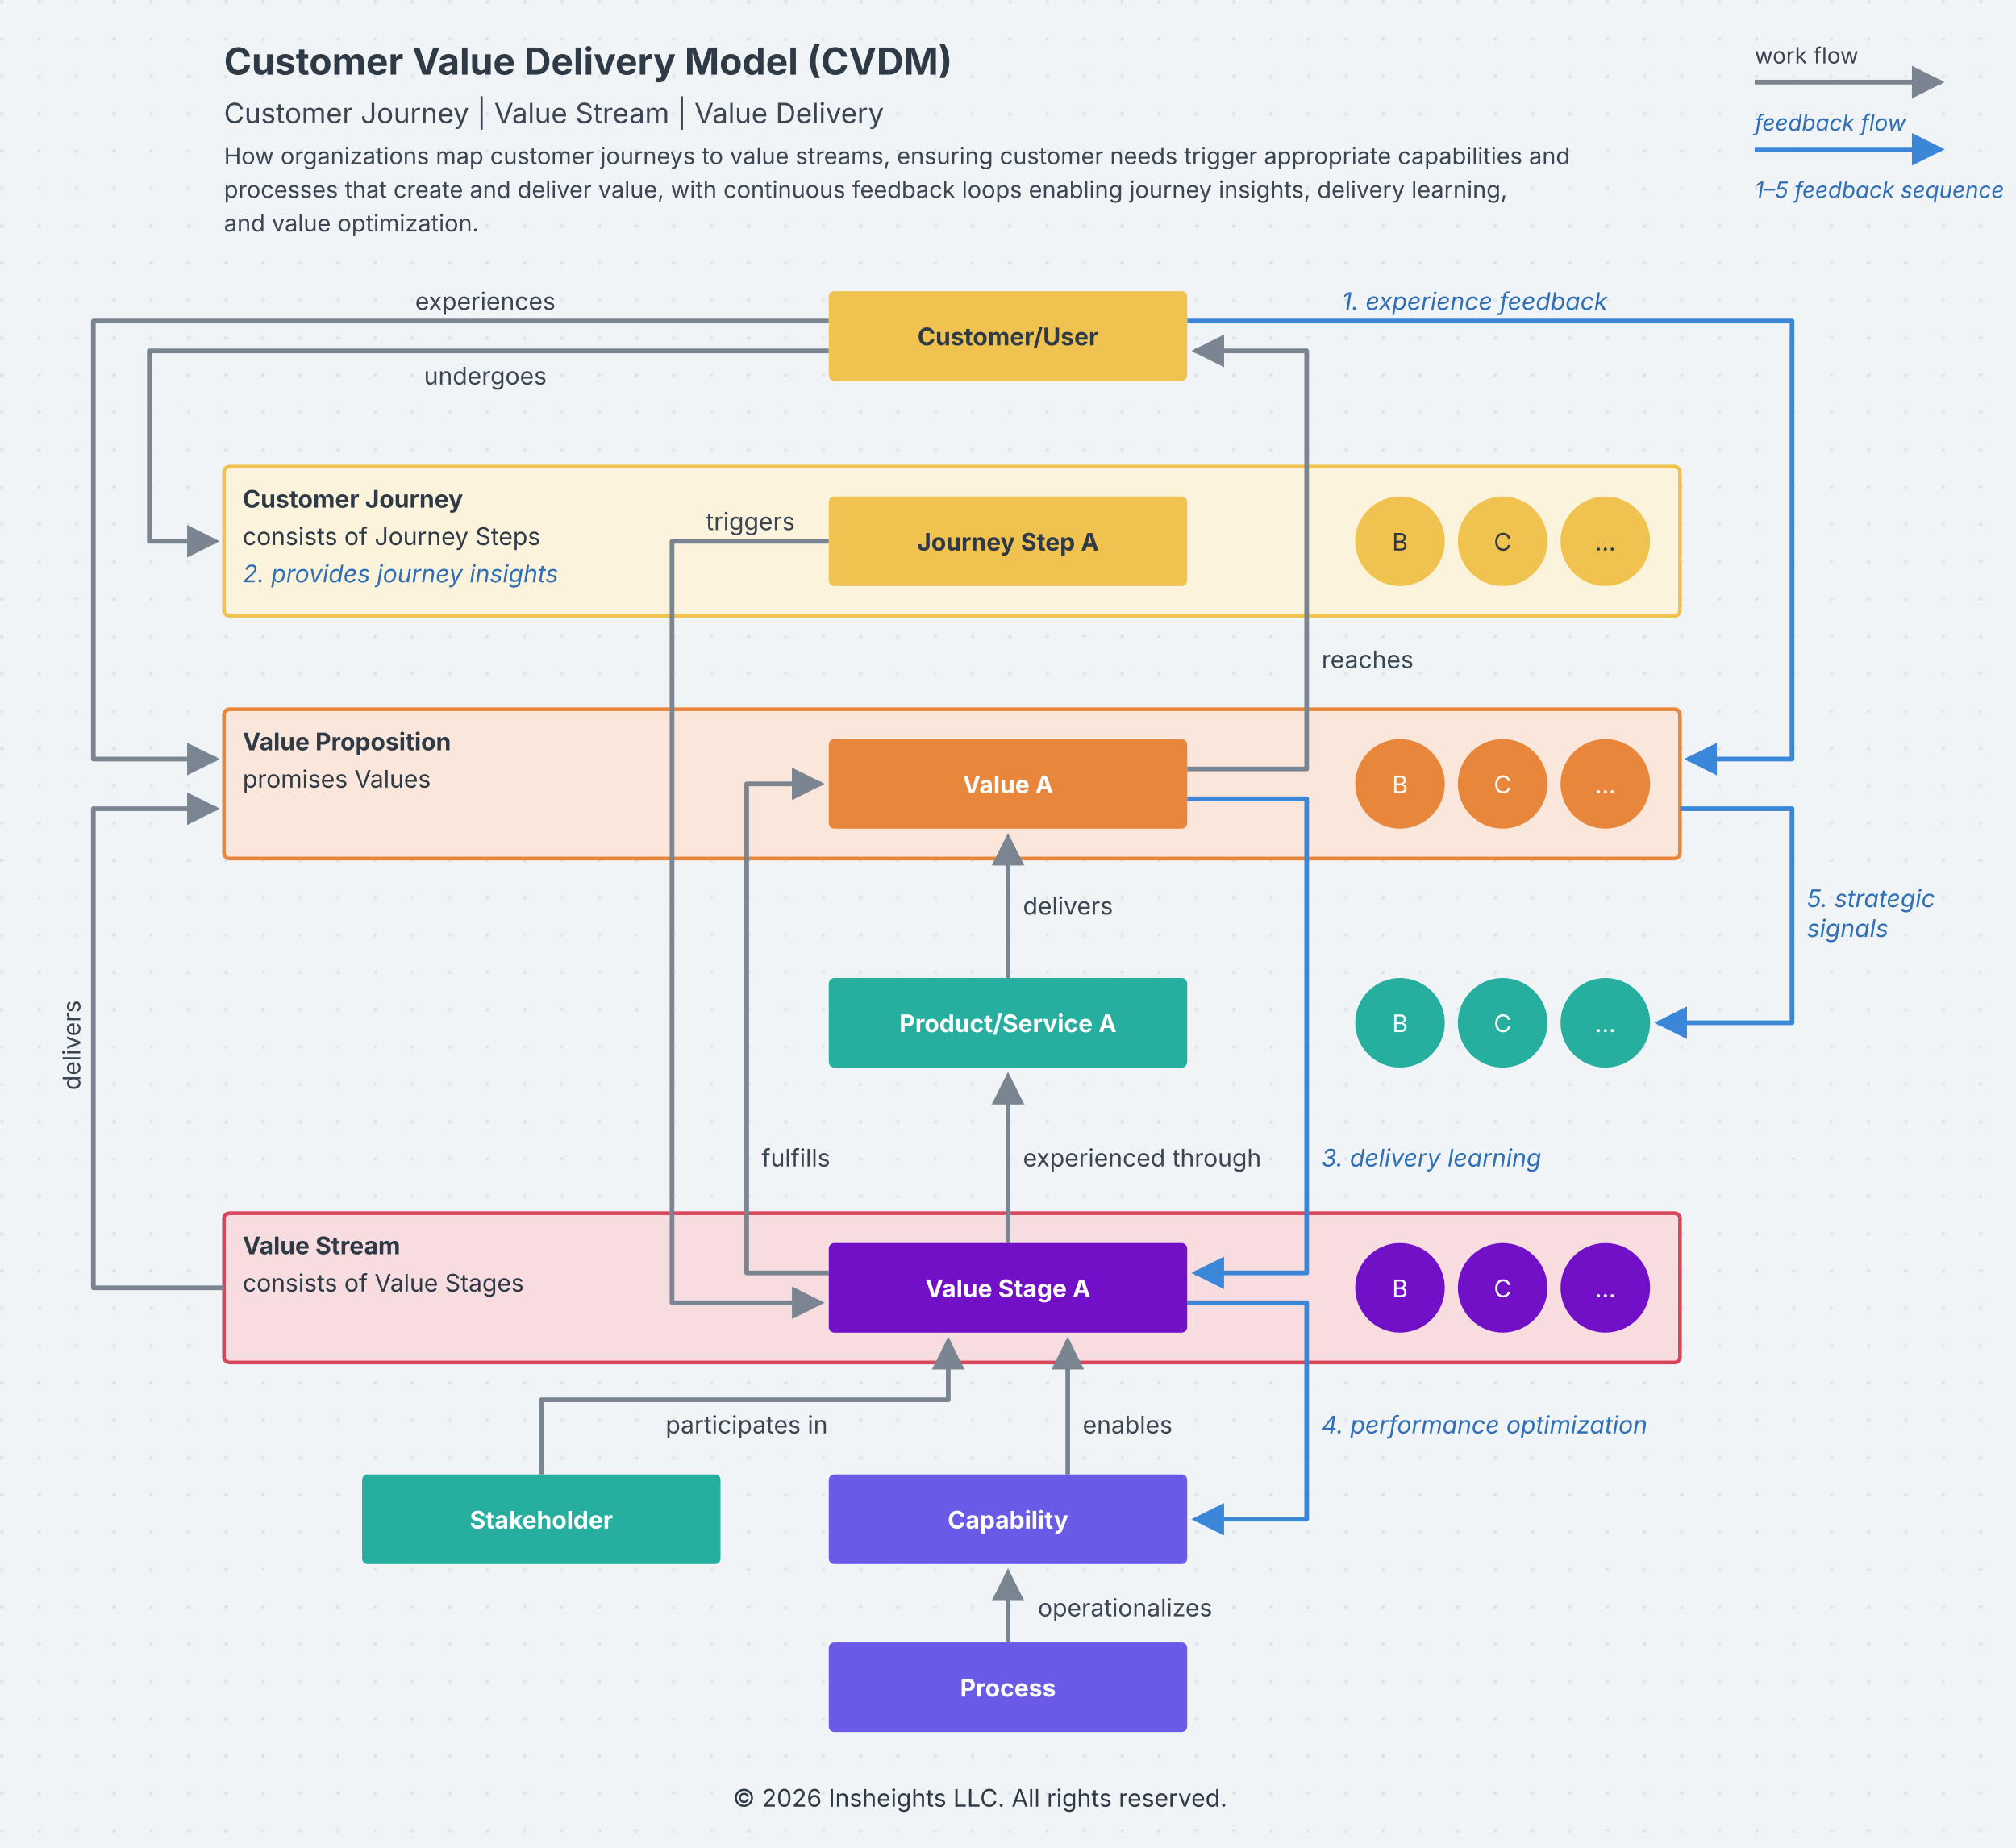
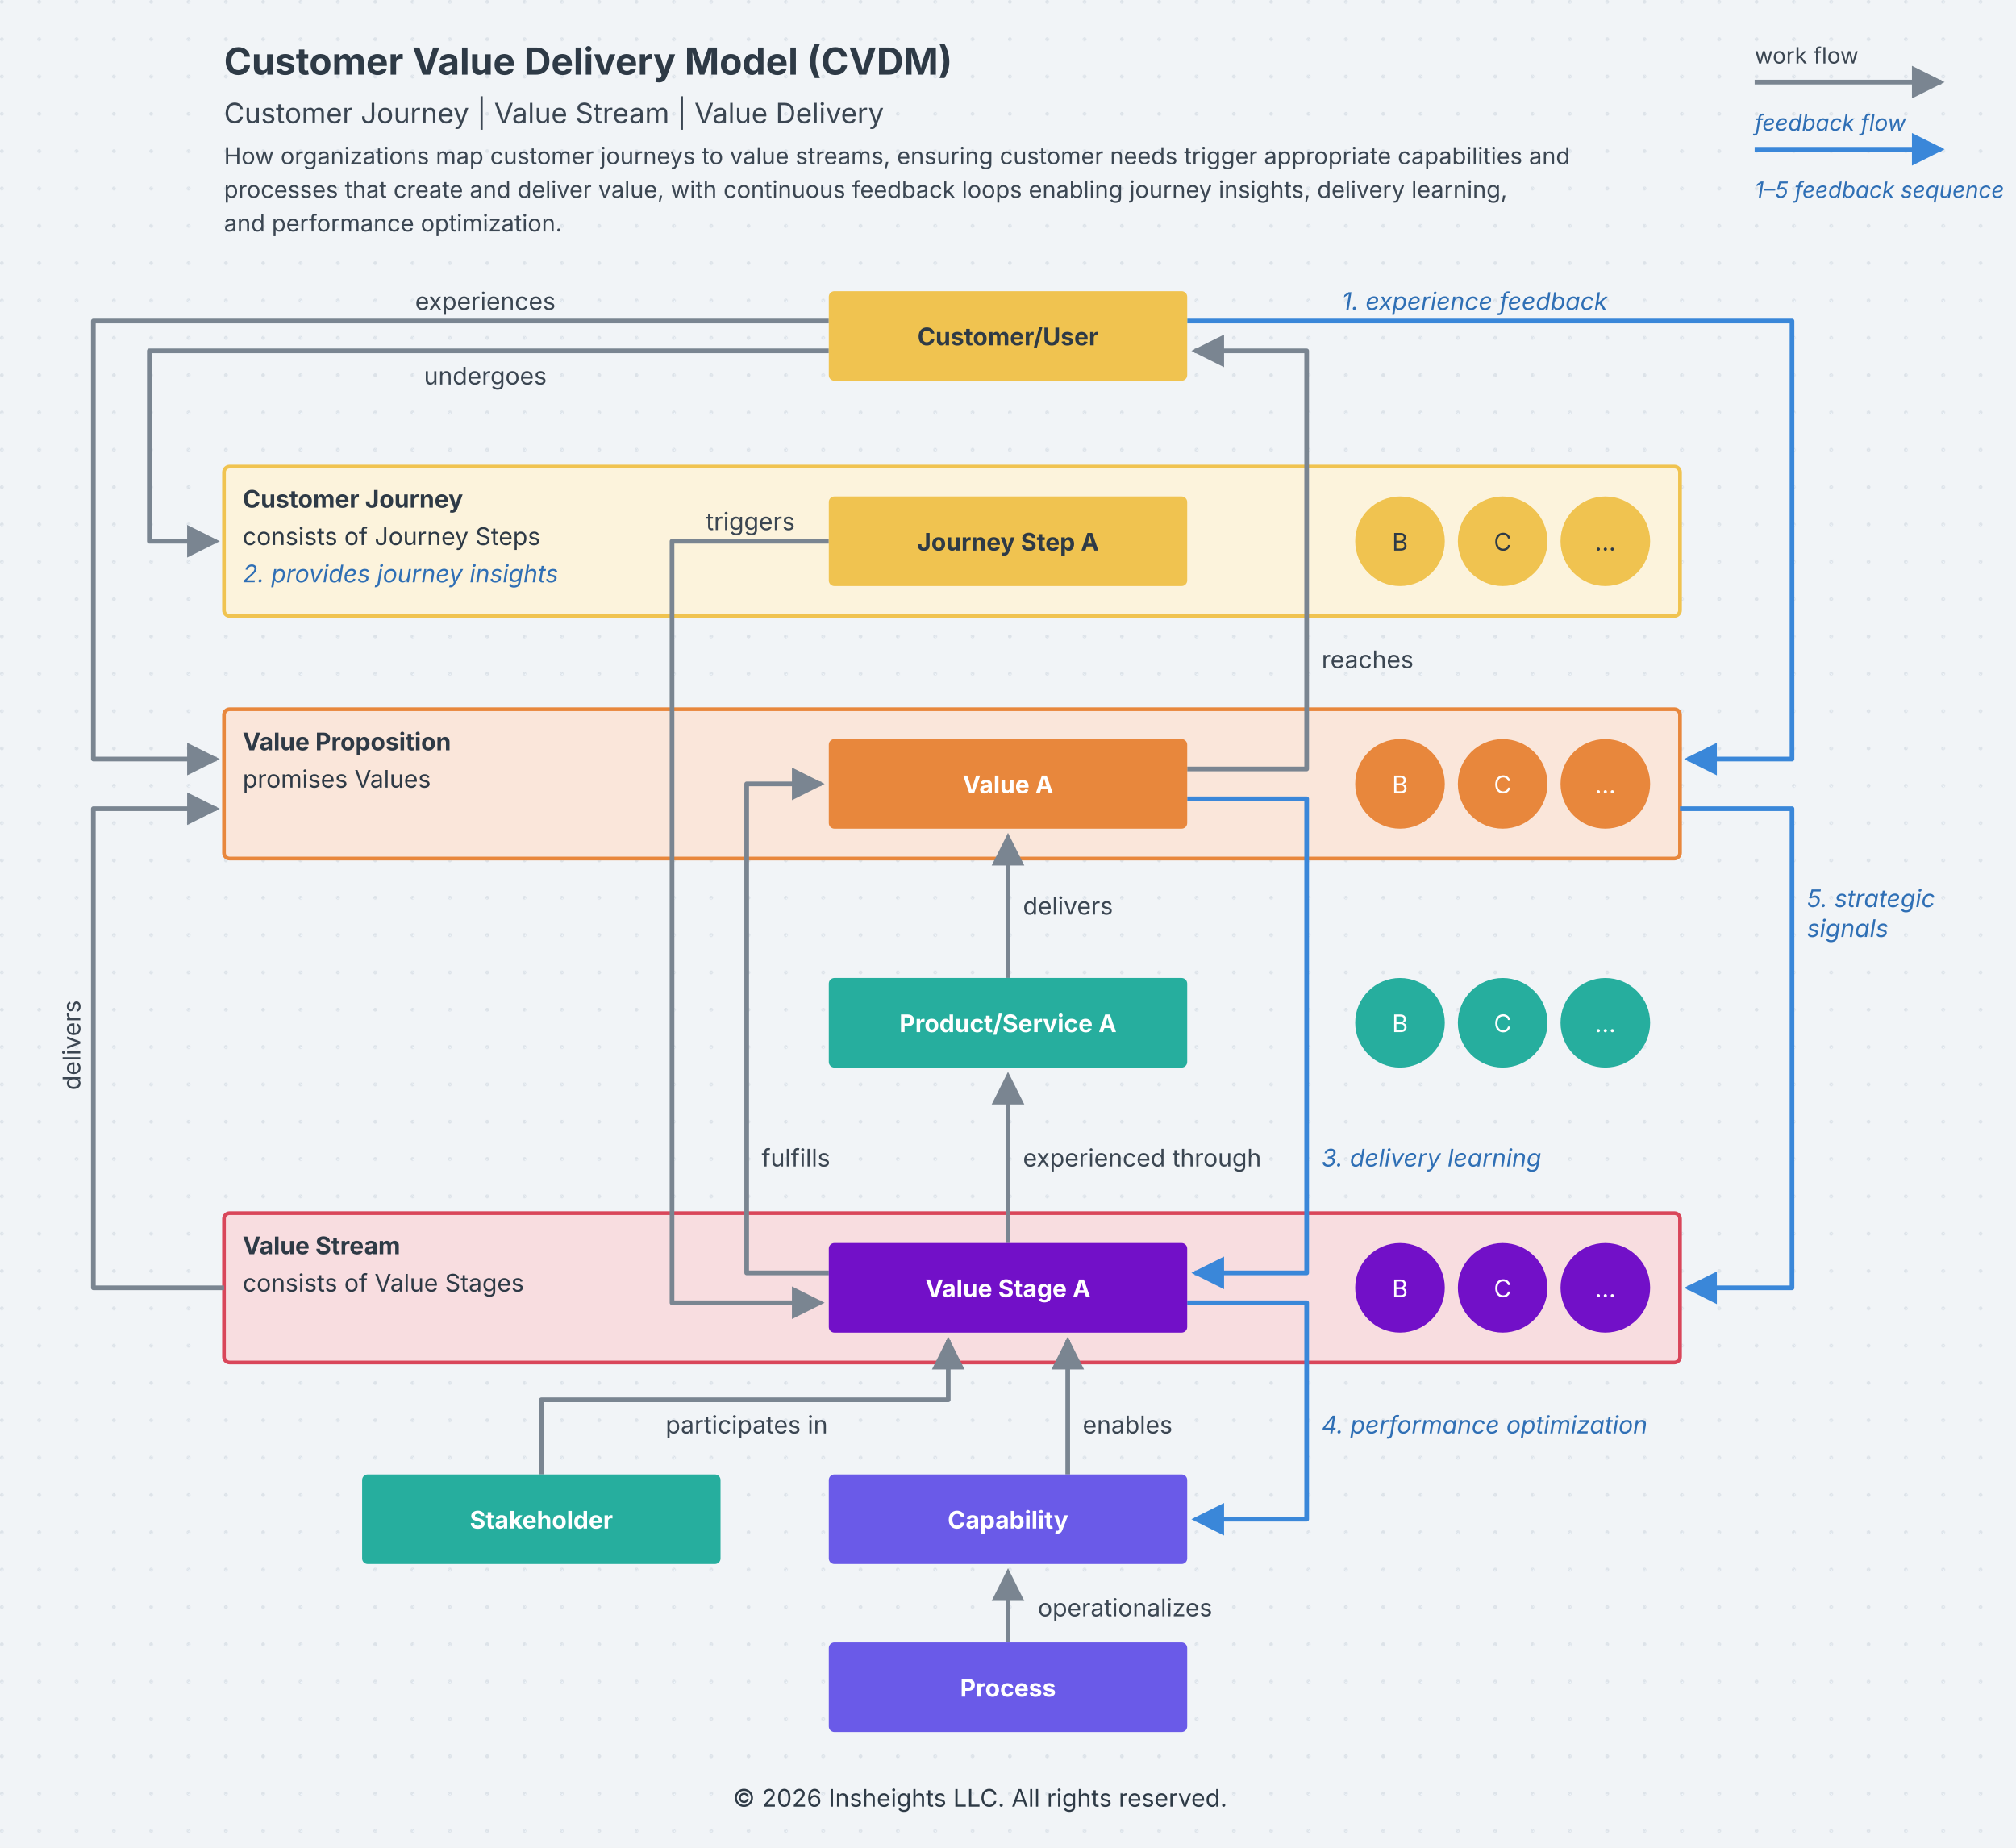
<svg xmlns="http://www.w3.org/2000/svg" width="1080" height="990" viewBox="0 0 1080 990" font-family="Inter, 'Segoe UI', Roboto, Helvetica, Arial, sans-serif">
  <defs>
    <pattern id="dots" width="20" height="20" patternUnits="userSpaceOnUse">
      <circle cx="1" cy="1" r="1" fill="#DCE2E8" />
    </pattern>
    <marker id="ag" viewBox="0 0 10 10" refX="9" refY="5" markerWidth="7" markerHeight="7" orient="auto-start-reverse">
      <path d="M0,0 L10,5 L0,10 z" fill="#7A8591" />
    </marker>
    <marker id="ab" viewBox="0 0 10 10" refX="9" refY="5" markerWidth="7" markerHeight="7" orient="auto-start-reverse">
      <path d="M0,0 L10,5 L0,10 z" fill="#3A87D9" />
    </marker>
    <style>
      .work  { fill: none; stroke: #7A8591; stroke-width: 2.5; stroke-linejoin: round; marker-end: url(#ag); }
      .fb    { fill: none; stroke: #3A87D9; stroke-width: 2.5; stroke-linejoin: round; marker-end: url(#ab); }
      .lbl   { font-size: 13px; fill: #3B4652; }
      .lblf  { font-size: 13px; fill: #2F6FB5; font-style: italic; }
      .h     { font-size: 13px; font-weight: 700; }
      .t     { font-size: 13px; }
      .ti    { font-size: 13px; font-style: italic; }
      .c     { font-size: 13px; font-weight: 700; text-anchor: middle; }
      .ct    { font-size: 13px; text-anchor: middle; }
      .dark  { fill: #2E3A46; }
      .wht   { fill: #FFFFFF; }
    </style>
  </defs>
  <rect width="1080" height="990" fill="#F1F4F7" />
  <rect width="1080" height="990" fill="url(#dots)" />
  <text x="120" y="40" font-size="20" font-weight="700" fill="#2E3A46">Customer Value Delivery Model (CVDM)</text>
  <text x="120" y="66" font-size="15" fill="#3B4652">Customer Journey | Value Stream | Value Delivery</text>
  <text x="120" y="88" font-size="12.5" fill="#3B4652">How organizations map customer journeys to value streams, ensuring customer needs trigger appropriate capabilities and</text>
  <text x="120" y="106" font-size="12.5" fill="#3B4652">processes that create and deliver value, with continuous feedback loops enabling journey insights, delivery learning,</text>
-   <text x="120" y="124" font-size="12.5" fill="#3B4652">and value optimization.</text>
+   <text x="120" y="124" font-size="12.5" fill="#3B4652">and performance optimization.</text>
  <rect x="120" y="250" width="780" height="80" rx="3" fill="#FCF3DC" stroke="#F0C350" stroke-width="2" />
  <text class="h dark" x="130" y="272">Customer Journey</text>
  <text class="t dark" x="130" y="292">consists of Journey Steps</text>
  <text class="ti" x="130" y="312" fill="#2F6FB5">2. provides journey insights</text>
  <rect x="120" y="380" width="780" height="80" rx="3" fill="#FAE6DA" stroke="#E8873C" stroke-width="2" />
  <text class="h dark" x="130" y="402">Value Proposition</text>
  <text class="t dark" x="130" y="422">promises Values</text>
  <rect x="120" y="650" width="780" height="80" rx="3" fill="#F8DDE0" stroke="#D9465A" stroke-width="2" />
  <text class="h dark" x="130" y="672">Value Stream</text>
  <text class="t dark" x="130" y="692">consists of Value Stages</text>
  <path class="work" d="M444,172 H50 V406.7 H116" />
  <text class="lbl" x="260" y="166" text-anchor="middle">experiences</text>
  <path class="work" d="M444,188 H80 V290 H116" />
  <text class="lbl" x="260" y="206" text-anchor="middle">undergoes</text>
  <path class="work" d="M120,690 H50 V433.3 H116" />
  <text class="lbl" transform="translate(43,560) rotate(-90)" text-anchor="middle">delivers</text>
  <path class="work" d="M444,290 H360 V698 H440" />
  <text class="lbl" x="402" y="284" text-anchor="middle">triggers</text>
  <path class="work" d="M444,682 H400 V420 H440" />
  <text class="lbl" x="408" y="625">fulfills</text>
  <path class="work" d="M540,524 V448" />
  <text class="lbl" x="548" y="490">delivers</text>
  <path class="work" d="M540,666 V576" />
  <text class="lbl" x="548" y="625">experienced through</text>
  <path class="work" d="M636,412 H700 V188 H640" />
  <text class="lbl" x="708" y="358">reaches</text>
  <path class="work" d="M290,790 V750 H508 V718" />
  <text class="lbl" x="400" y="768" text-anchor="middle">participates in</text>
  <path class="work" d="M572,790 V718" />
  <text class="lbl" x="580" y="768">enables</text>
  <path class="work" d="M540,880 V842" />
  <text class="lbl" x="556" y="866">operationalizes</text>
  <path class="fb" d="M636,172 H960 V406.7 H904" />
  <text class="lblf" x="790" y="166" text-anchor="middle">1. experience feedback</text>
-   <path class="fb" d="M900,433.3 H960 V548 H888" />
+   <path class="fb" d="M900,433.3 H960 V690 H904" />
  <text class="lblf" x="968" y="486">5. strategic</text>
  <text class="lblf" x="968" y="502">signals</text>
  <path class="fb" d="M636,428 H700 V682 H640" />
  <text class="lblf" x="708" y="625">3. delivery learning</text>
  <path class="fb" d="M636,698 H700 V814 H640" />
  <text class="lblf" x="708" y="768">4. performance optimization</text>
  <rect x="444" y="156" width="192" height="48" rx="3" fill="#F0C350" />
  <text class="c dark" x="540" y="185">Customer/User</text>
  <rect x="444" y="266" width="192" height="48" rx="3" fill="#F0C350" />
  <text class="c dark" x="540" y="295">Journey Step A</text>
  <circle cx="750" cy="290" r="24" fill="#F0C350" />
  <text class="ct dark" x="750" y="295">B</text>
  <circle cx="805" cy="290" r="24" fill="#F0C350" />
  <text class="ct dark" x="805" y="295">C</text>
  <circle cx="860" cy="290" r="24" fill="#F0C350" />
  <text class="ct dark" x="860" y="295">…</text>
  <rect x="444" y="396" width="192" height="48" rx="3" fill="#E8873C" />
  <text class="c wht" x="540" y="425">Value A</text>
  <circle cx="750" cy="420" r="24" fill="#E8873C" />
  <text class="ct wht" x="750" y="425">B</text>
  <circle cx="805" cy="420" r="24" fill="#E8873C" />
  <text class="ct wht" x="805" y="425">C</text>
  <circle cx="860" cy="420" r="24" fill="#E8873C" />
  <text class="ct wht" x="860" y="425">…</text>
  <rect x="444" y="524" width="192" height="48" rx="3" fill="#26AE9E" />
  <text class="c wht" x="540" y="553">Product/Service A</text>
  <circle cx="750" cy="548" r="24" fill="#26AE9E" />
  <text class="ct wht" x="750" y="553">B</text>
  <circle cx="805" cy="548" r="24" fill="#26AE9E" />
  <text class="ct wht" x="805" y="553">C</text>
  <circle cx="860" cy="548" r="24" fill="#26AE9E" />
  <text class="ct wht" x="860" y="553">…</text>
  <rect x="444" y="666" width="192" height="48" rx="3" fill="#7210C8" />
  <text class="c wht" x="540" y="695">Value Stage A</text>
  <circle cx="750" cy="690" r="24" fill="#7210C8" />
  <text class="ct wht" x="750" y="695">B</text>
  <circle cx="805" cy="690" r="24" fill="#7210C8" />
  <text class="ct wht" x="805" y="695">C</text>
  <circle cx="860" cy="690" r="24" fill="#7210C8" />
  <text class="ct wht" x="860" y="695">…</text>
  <rect x="194" y="790" width="192" height="48" rx="3" fill="#26AE9E" />
  <text class="c wht" x="290" y="819">Stakeholder</text>
  <rect x="444" y="790" width="192" height="48" rx="3" fill="#6A5AE8" />
  <text class="c wht" x="540" y="819">Capability</text>
  <rect x="444" y="880" width="192" height="48" rx="3" fill="#6A5AE8" />
  <text class="c wht" x="540" y="909">Process</text>
  <text x="940" y="34" font-size="12" fill="#3B4652">work flow</text>
  <path class="work" d="M940,44 H1040" />
  <text x="940" y="70" font-size="12" fill="#2F6FB5" font-style="italic">feedback flow</text>
  <path class="fb" d="M940,80 H1040" />
  <text x="940" y="106" font-size="12" fill="#2F6FB5" font-style="italic">1–5 feedback sequence</text>
  <text x="525" y="968" font-size="13" fill="#2E3A46" text-anchor="middle">© 2026 Insheights LLC. All rights reserved.</text>
</svg>
